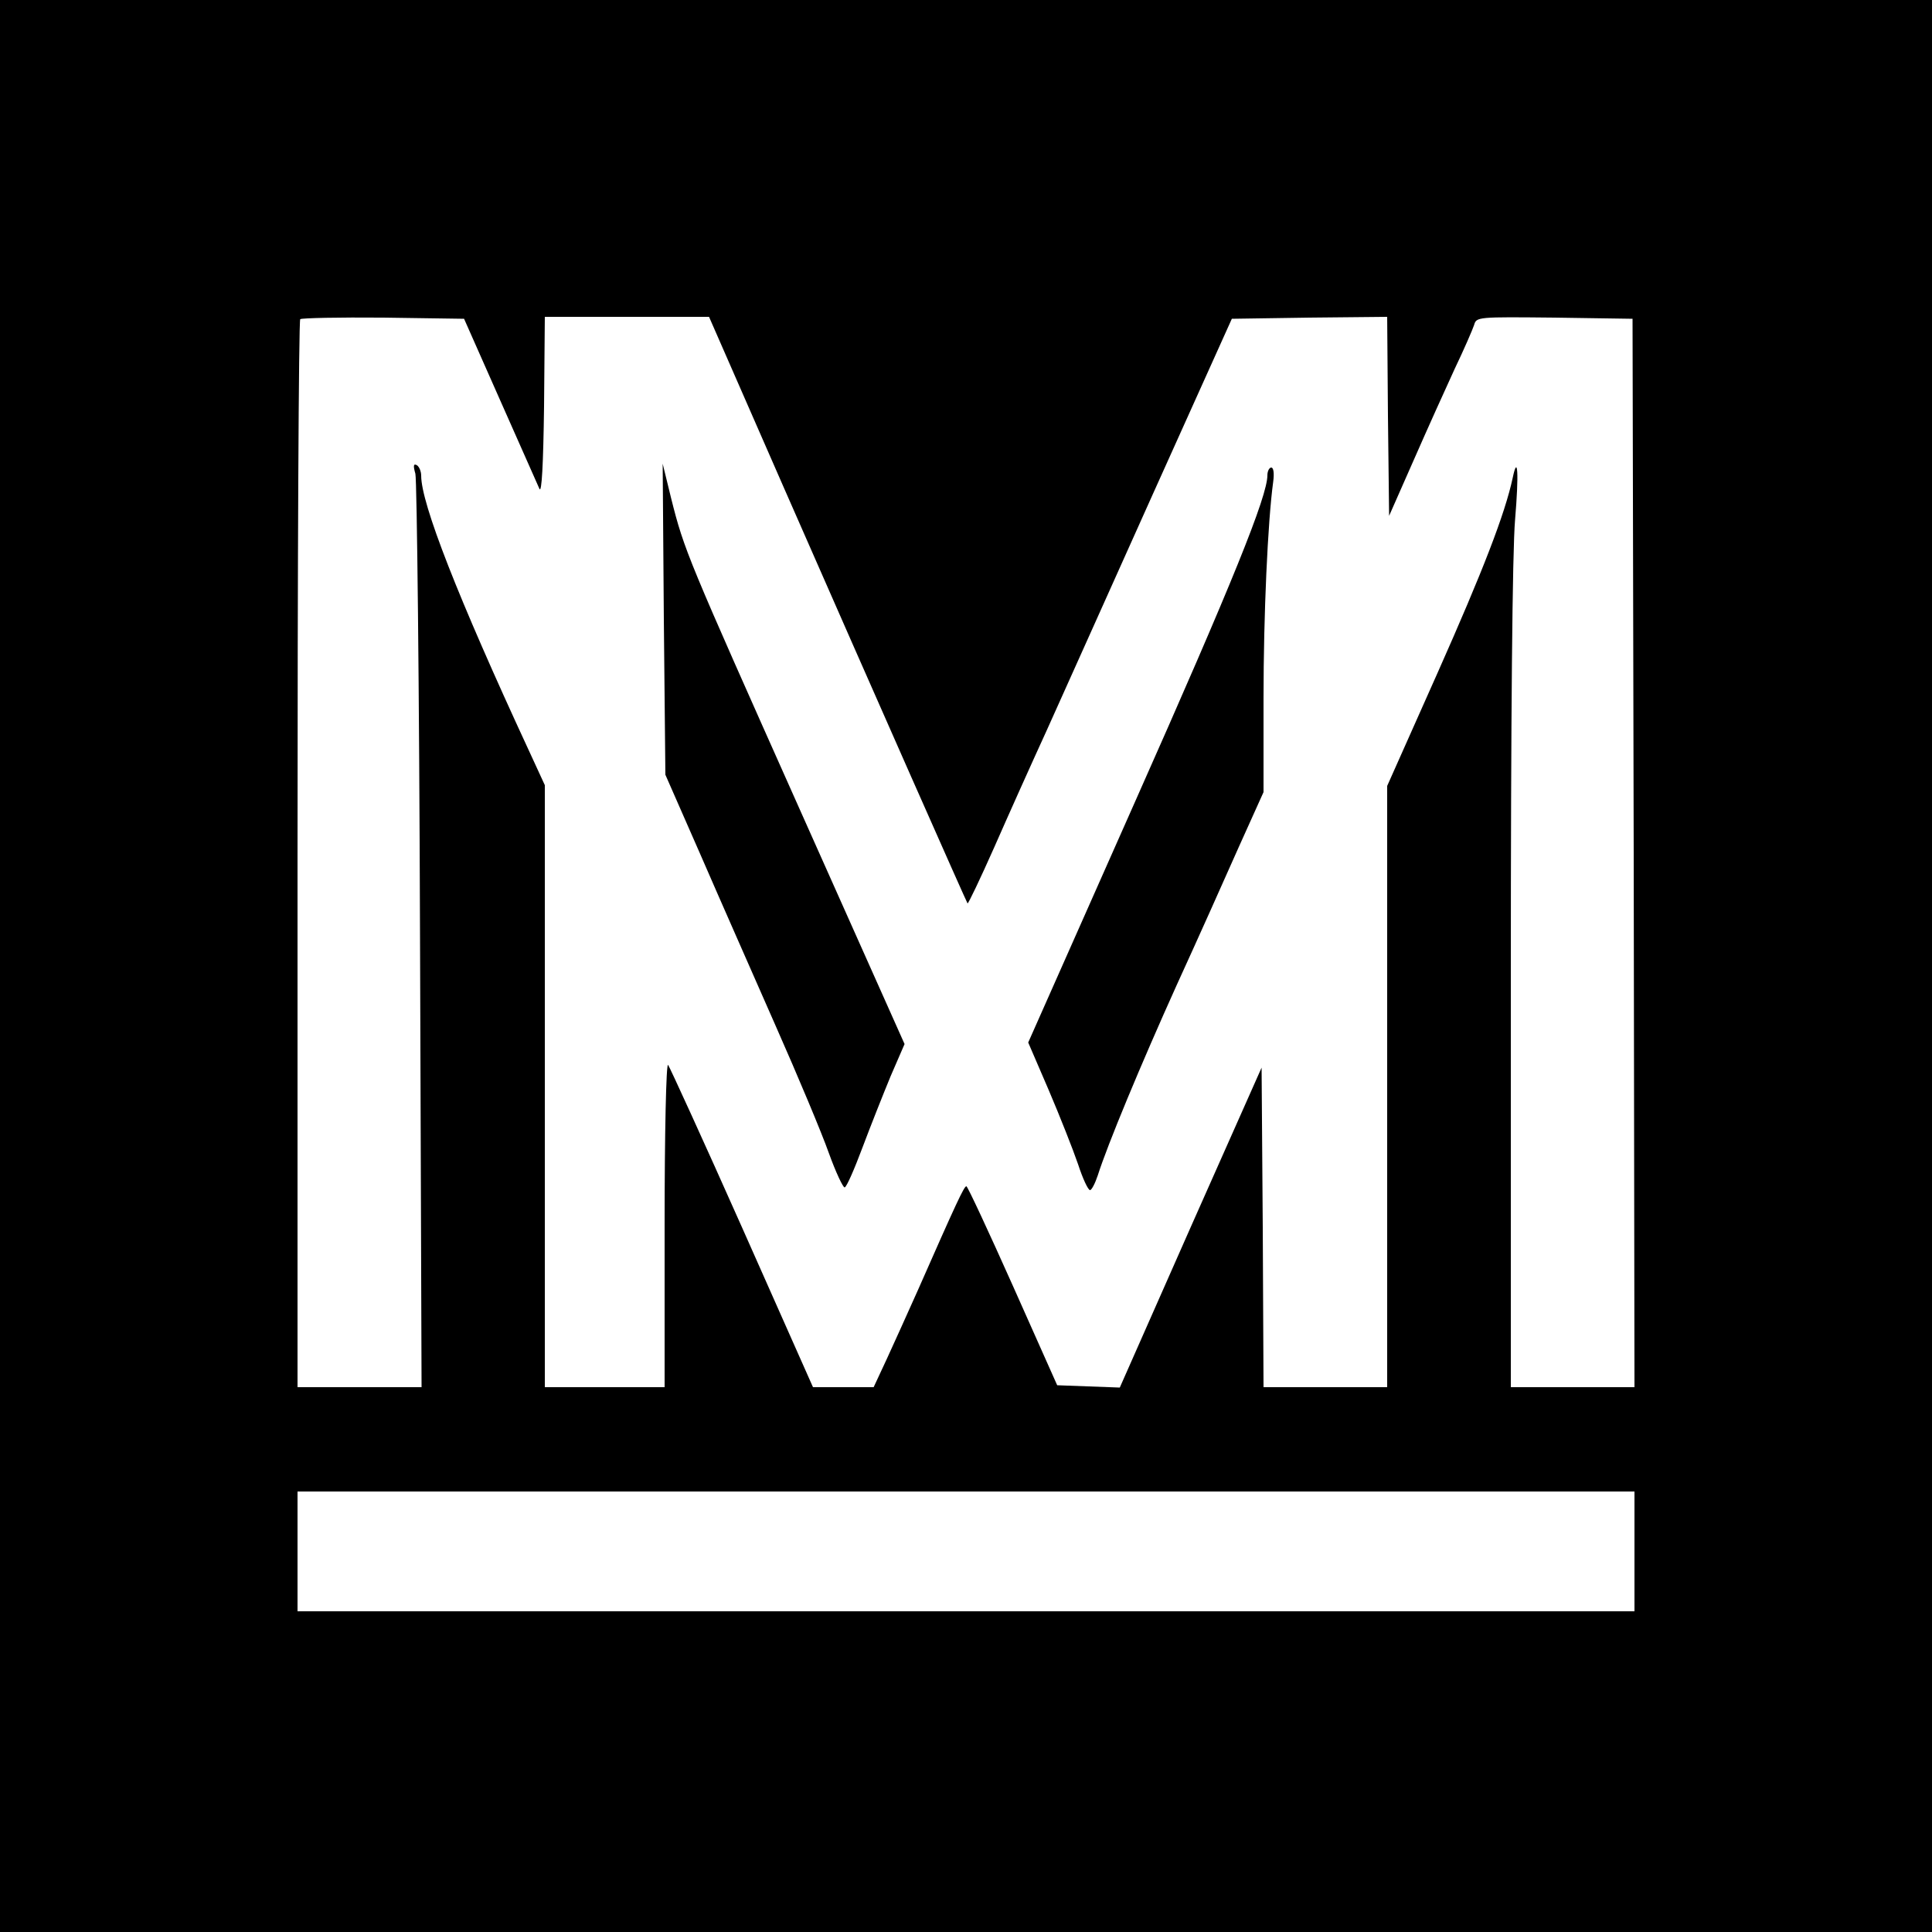
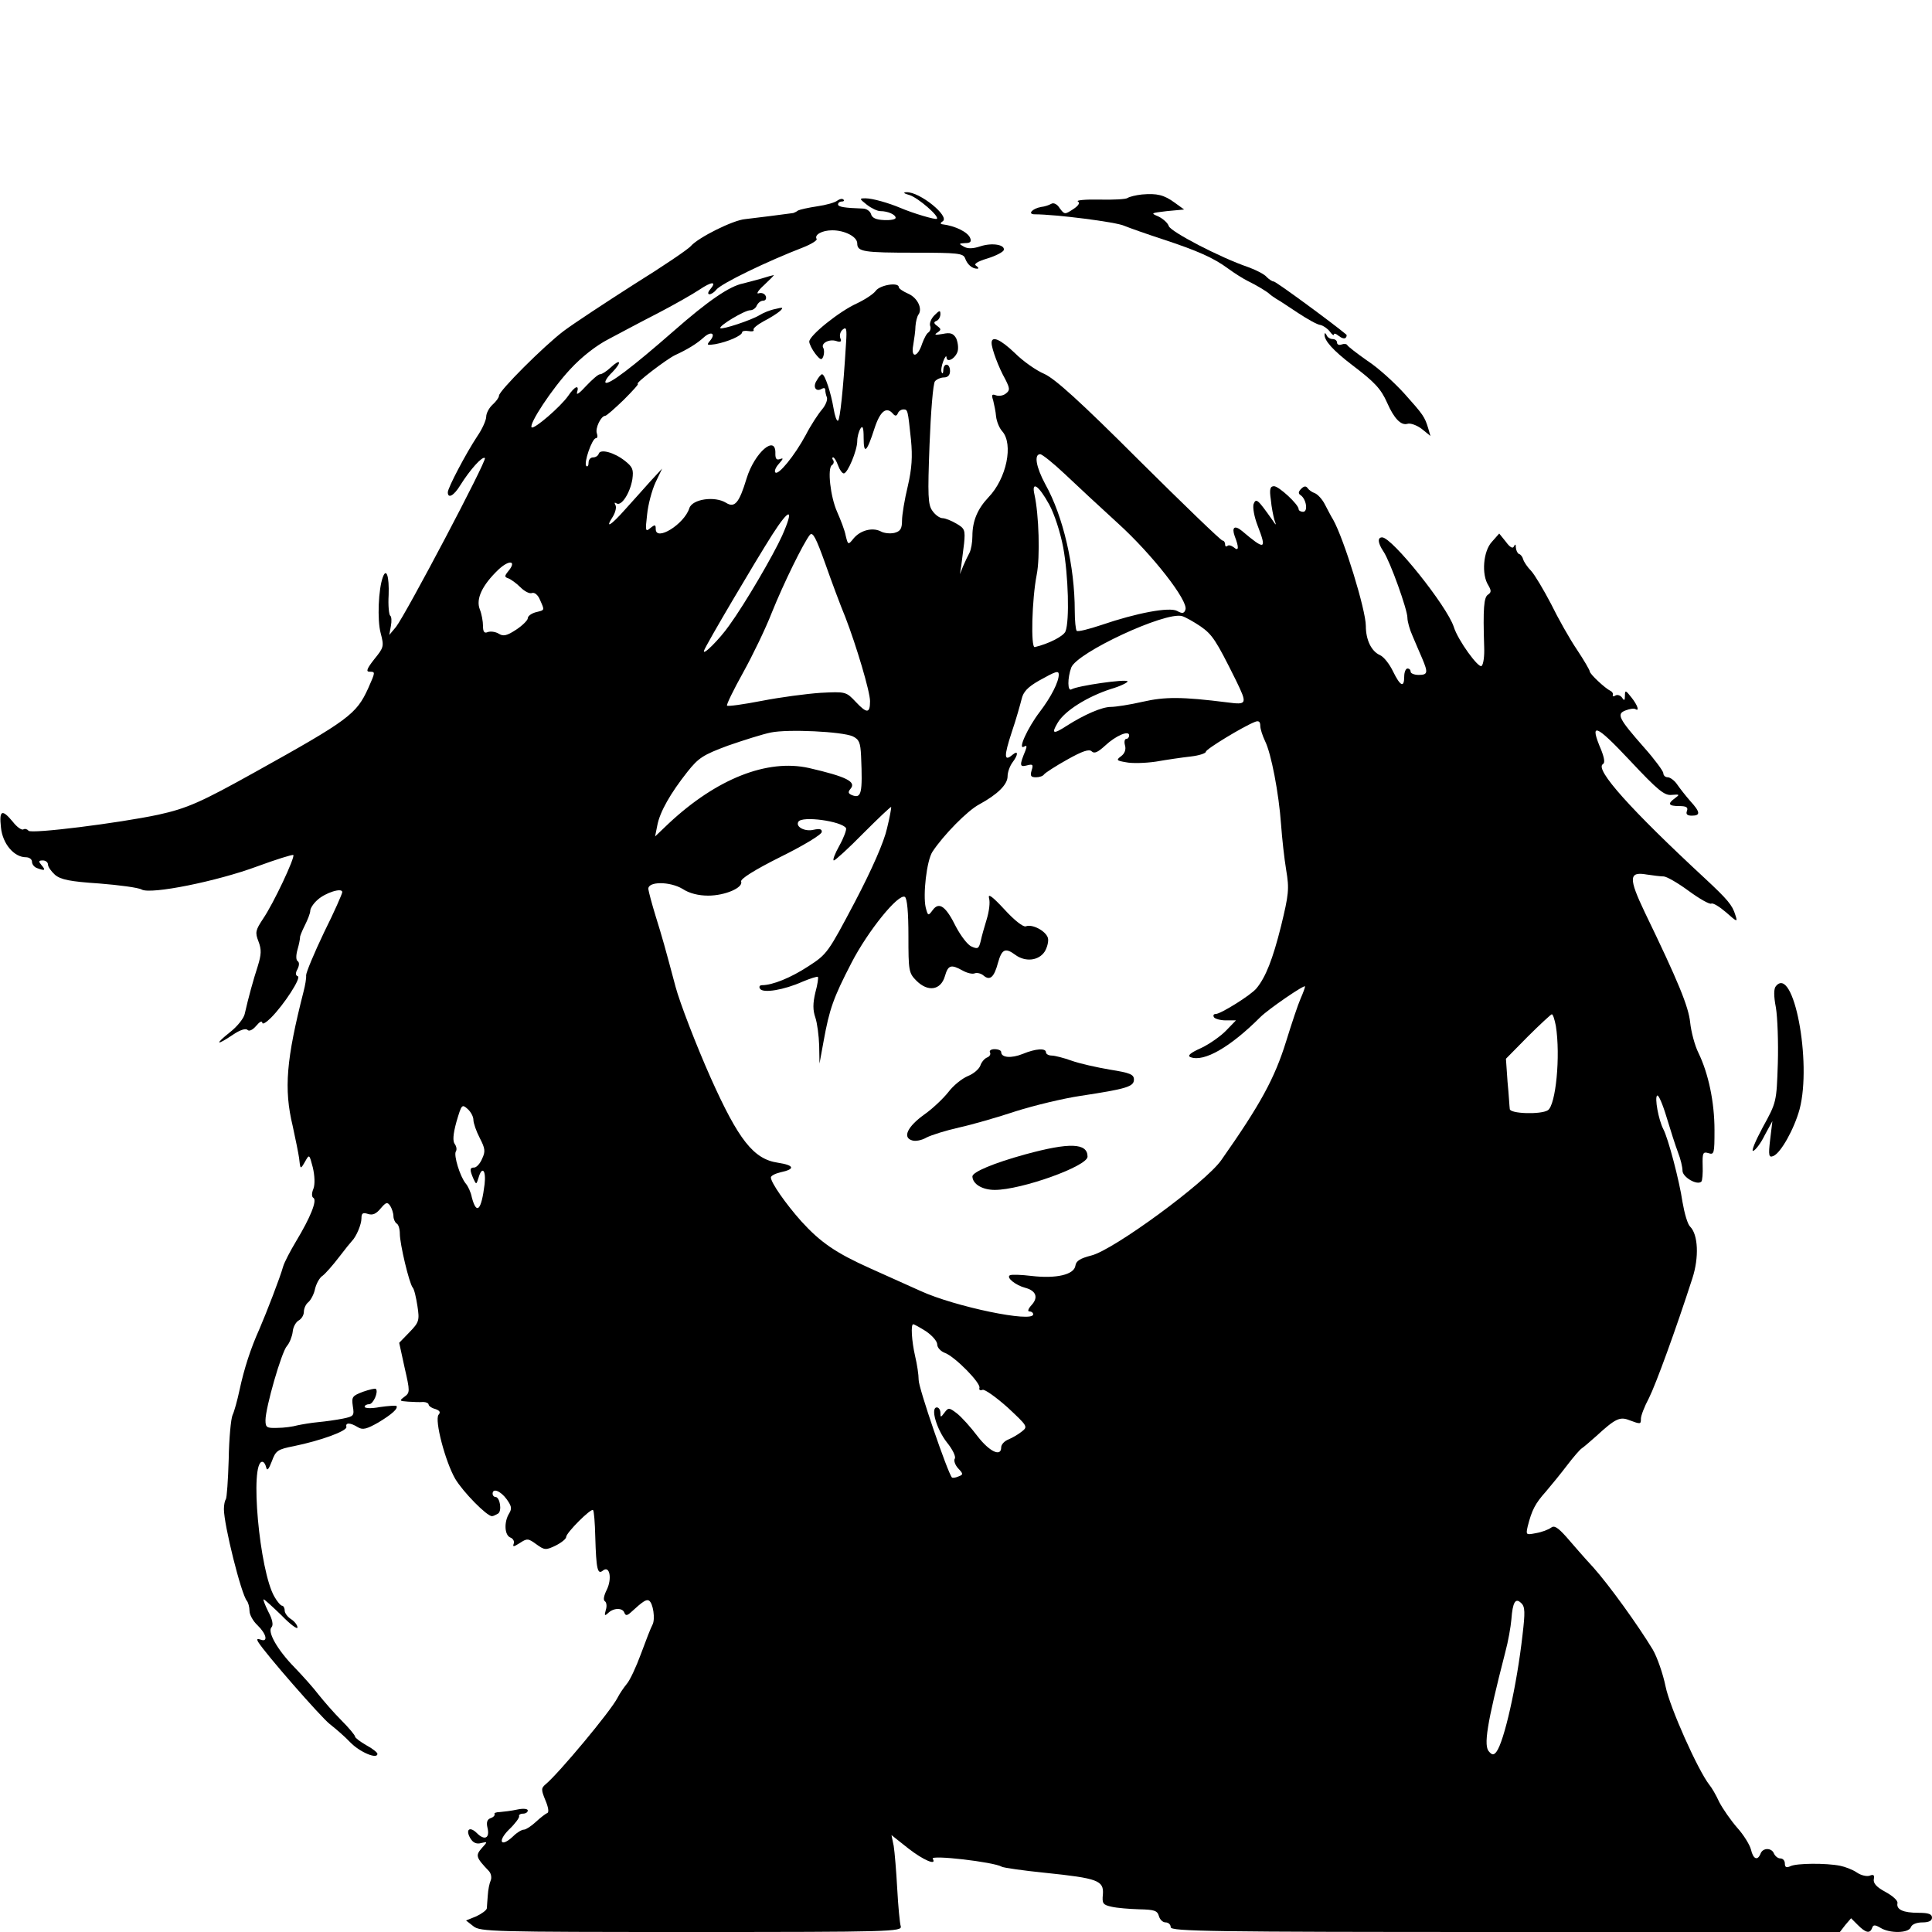
- <svg xmlns="http://www.w3.org/2000/svg" version="1.0" width="500pt" height="500pt" viewBox="0 0 500 500" preserveAspectRatio="xMidYMid meet">
-   <g transform="translate(0,500) scale(0.1,-0.1)" fill="#000000" stroke="none">
-     <path d="M0 2500 l0 -2500 2500 0 2500 0 0 2500 0 2500 -2500 0 -2500 0 0 -2500z m1294 1465 c51 -115 97 -219 102 -230 6 -13 10 63 12 213 l2 232 213 0 212 0 194 -443 c248 -565 472 -1071 475 -1075 2 -1 33 64 69 145 36 82 97 218 136 303 38 85 162 360 274 610 l205 455 201 3 201 2 2 -257 3 -258 64 145 c35 80 83 186 106 236 24 50 46 101 50 113 6 21 9 21 208 19 l202 -3 3 -1382 2 -1383 -160 0 -160 0 0 1059 c0 675 4 1106 11 1186 10 120 7 171 -6 109 -20 -94 -78 -243 -194 -504 l-131 -294 0 -778 0 -778 -160 0 -160 0 -2 414 -3 413 -184 -414 -183 -414 -81 3 -81 3 -115 258 c-63 141 -117 257 -120 257 -6 0 -26 -43 -126 -270 -26 -58 -62 -138 -80 -177 l-34 -73 -78 0 -79 0 -183 412 c-101 227 -188 417 -192 422 -5 6 -9 -178 -9 -412 l0 -422 -155 0 -155 0 0 779 0 779 -41 89 c-185 399 -279 640 -279 712 0 11 -5 23 -11 27 -9 5 -10 -1 -4 -22 4 -16 10 -554 12 -1196 l4 -1168 -160 0 -161 0 0 1378 c0 758 3 1382 7 1386 4 3 101 5 215 4 l209 -3 93 -210z m2936 -2980 l0 -155 -1730 0 -1730 0 0 155 0 155 1730 0 1730 0 0 -155z" />
-     <path d="M1718 3397 l4 -402 90 -205 c49 -113 137 -312 195 -444 58 -131 120 -279 138 -330 18 -50 37 -90 41 -89 5 1 25 47 46 103 21 56 54 139 73 185 l36 83 -272 609 c-291 652 -298 668 -332 803 l-22 90 3 -403z" />
-     <path d="M3280 3770 c0 -54 -90 -277 -343 -846 l-276 -622 53 -123 c29 -68 63 -154 76 -192 12 -37 26 -67 31 -67 4 0 13 17 20 38 25 79 111 286 204 492 54 118 126 279 161 358 l64 142 0 243 c0 217 11 458 25 560 3 22 1 37 -5 37 -5 0 -10 -9 -10 -20z" />
+ <svg xmlns="http://www.w3.org/2000/svg" version="1.0" width="604pt" height="604pt" viewBox="0 0 604 604" preserveAspectRatio="xMidYMid meet">
+   <g transform="translate(0,604) scale(0.1,-0.1)" fill="#000000" stroke="none">
+     <path d="M2844 5430 c27 -9 93 -66 85 -74 -4 -4 -77 18 -114 34 -38 16 -88 30 -109 30 -20 0 -20 -1 4 -20 14 -11 33 -20 42 -20 24 0 48 -11 48 -21 0 -5 -16 -8 -36 -7 -26 1 -38 7 -41 19 -3 9 -14 17 -26 17 -56 2 -77 5 -77 13 0 5 5 9 12 9 6 0 8 3 5 6 -4 4 -12 2 -19 -3 -7 -6 -35 -14 -63 -18 -27 -4 -54 -10 -60 -13 -5 -4 -12 -7 -15 -8 -21 -3 -122 -16 -150 -19 -38 -3 -146 -57 -170 -84 -8 -10 -88 -64 -178 -120 -89 -57 -188 -122 -220 -146 -63 -48 -202 -187 -202 -202 0 -6 -9 -18 -20 -28 -11 -10 -20 -27 -20 -38 0 -10 -12 -38 -28 -61 -35 -53 -92 -161 -92 -175 0 -21 19 -11 39 22 30 48 69 92 77 85 7 -7 -247 -488 -278 -528 l-21 -25 5 28 c3 15 2 30 -2 32 -4 3 -7 32 -5 65 2 58 -7 86 -18 56 -14 -37 -18 -134 -7 -175 11 -42 10 -45 -20 -82 -22 -28 -27 -39 -15 -39 19 0 19 0 -4 -52 -37 -81 -61 -99 -354 -262 -167 -93 -211 -113 -302 -133 -122 -26 -399 -61 -406 -50 -4 5 -11 7 -16 4 -5 -3 -20 7 -33 24 -34 41 -43 36 -37 -18 5 -51 41 -93 78 -93 10 0 19 -6 19 -14 0 -8 7 -17 16 -20 24 -9 28 -7 14 9 -10 12 -10 15 4 15 9 0 16 -6 16 -13 0 -7 10 -21 22 -32 18 -15 47 -21 138 -27 63 -5 123 -13 133 -19 29 -16 236 26 360 72 60 22 111 38 114 36 6 -7 -62 -152 -95 -200 -23 -35 -25 -42 -14 -70 10 -26 9 -41 -2 -77 -14 -43 -29 -97 -41 -150 -3 -14 -24 -40 -46 -57 -49 -39 -43 -43 9 -8 22 15 40 21 46 15 5 -5 16 0 27 13 10 12 18 17 19 10 0 -7 12 0 27 15 41 41 96 126 84 130 -7 2 -8 10 -1 22 6 12 6 21 1 25 -6 3 -6 18 -1 36 5 17 8 34 8 38 -1 3 6 20 15 38 9 18 17 38 17 46 0 7 10 23 23 34 24 22 77 39 77 24 0 -5 -25 -62 -57 -126 -31 -65 -56 -125 -56 -134 1 -9 -3 -32 -8 -51 -54 -212 -62 -304 -34 -420 9 -41 18 -86 20 -100 4 -37 4 -37 19 -11 13 23 13 23 24 -19 6 -26 7 -52 2 -66 -6 -14 -6 -26 0 -29 12 -8 -10 -62 -54 -135 -18 -30 -37 -66 -41 -80 -9 -33 -52 -144 -74 -195 -28 -62 -48 -125 -62 -190 -7 -33 -17 -69 -22 -79 -5 -11 -11 -73 -12 -138 -2 -66 -6 -122 -9 -125 -3 -4 -6 -17 -6 -31 0 -49 54 -266 72 -287 4 -5 8 -19 8 -31 0 -12 11 -32 25 -45 28 -27 34 -54 10 -45 -11 4 -13 2 -8 -7 21 -35 196 -235 224 -257 18 -14 47 -39 64 -57 30 -31 85 -54 85 -36 0 4 -16 17 -35 27 -19 11 -35 23 -35 27 0 4 -19 27 -43 51 -24 24 -55 60 -71 80 -15 20 -49 58 -75 85 -54 55 -86 112 -72 126 6 6 3 24 -10 48 -11 22 -17 39 -15 39 3 0 28 -23 56 -50 27 -28 50 -45 50 -38 0 7 -9 19 -20 26 -11 7 -20 19 -20 27 0 8 -4 15 -8 15 -4 0 -15 12 -24 28 -47 80 -78 422 -38 422 5 0 10 -8 12 -17 3 -13 8 -7 18 19 12 33 18 37 69 47 83 17 166 47 164 60 -4 14 12 14 36 -1 15 -9 27 -6 64 15 43 26 63 44 56 52 -2 1 -25 0 -52 -4 -26 -5 -47 -4 -47 1 0 4 6 8 14 8 13 0 30 39 21 48 -2 2 -20 -2 -40 -9 -34 -13 -36 -16 -32 -45 5 -30 3 -32 -31 -39 -20 -4 -55 -9 -77 -11 -22 -2 -51 -7 -65 -10 -14 -4 -42 -8 -63 -8 -33 -1 -37 1 -37 24 0 39 50 213 67 232 8 9 16 29 18 44 1 15 10 31 19 36 9 5 16 17 16 27 0 10 6 24 14 30 8 7 18 26 21 42 4 16 14 35 24 41 9 7 32 33 51 58 19 25 37 47 40 50 14 14 30 52 30 71 0 16 4 19 20 14 15 -5 26 0 40 17 17 20 21 21 30 8 5 -8 10 -23 10 -32 0 -9 5 -20 10 -23 6 -3 10 -18 10 -32 0 -32 29 -154 40 -168 5 -5 11 -32 15 -58 7 -45 5 -51 -25 -82 l-32 -33 17 -78 c17 -74 17 -78 -1 -91 -16 -12 -16 -13 12 -15 16 -1 37 -2 47 -1 9 0 17 -4 17 -8 0 -4 9 -11 21 -14 14 -5 17 -10 10 -18 -13 -17 21 -146 52 -200 25 -42 99 -117 115 -117 4 0 12 4 19 8 13 8 6 52 -8 52 -5 0 -9 5 -9 10 0 19 25 9 44 -17 15 -21 17 -29 8 -44 -17 -27 -15 -69 4 -76 8 -3 13 -12 10 -19 -4 -11 0 -10 19 2 23 15 26 15 52 -4 25 -18 29 -19 60 -4 18 9 33 21 33 27 0 13 78 91 84 84 3 -2 6 -40 7 -84 3 -101 7 -119 24 -105 21 17 29 -25 12 -60 -9 -18 -12 -32 -6 -36 5 -3 7 -15 3 -27 -5 -18 -4 -20 7 -10 17 17 46 17 51 1 4 -10 9 -9 21 2 37 34 48 41 56 36 13 -8 20 -58 11 -75 -5 -9 -21 -50 -36 -91 -15 -41 -35 -84 -45 -95 -9 -11 -22 -30 -28 -42 -21 -42 -185 -238 -225 -271 -14 -12 -15 -16 -1 -50 9 -21 12 -38 6 -40 -5 -2 -21 -14 -36 -28 -14 -13 -31 -24 -37 -24 -7 0 -22 -9 -34 -21 -38 -36 -50 -16 -13 21 19 18 33 37 32 42 -2 4 4 8 12 8 8 0 15 4 15 10 0 5 -13 7 -32 3 -18 -4 -43 -7 -55 -8 -11 0 -19 -3 -17 -6 2 -4 -3 -10 -12 -13 -11 -4 -14 -13 -10 -30 8 -33 -9 -41 -33 -17 -23 23 -37 11 -20 -17 8 -13 19 -18 33 -14 21 5 21 5 2 -16 -20 -23 -18 -29 22 -71 7 -7 10 -21 6 -30 -4 -9 -8 -29 -9 -46 -1 -16 -3 -35 -3 -41 -1 -6 -16 -17 -33 -25 l-32 -13 23 -18 c21 -17 59 -18 682 -18 623 0 659 1 654 18 -3 9 -8 62 -11 117 -3 55 -8 115 -11 134 l-7 34 53 -42 c46 -36 90 -55 76 -32 -9 13 191 -10 216 -25 5 -3 66 -12 136 -19 164 -17 183 -24 180 -67 -3 -29 0 -33 27 -39 17 -4 55 -7 86 -8 48 -1 57 -4 62 -21 3 -11 12 -20 21 -20 9 0 16 -7 16 -15 0 -13 123 -15 1046 -15 l1046 0 17 22 18 21 21 -21 c25 -25 38 -28 45 -9 3 10 9 10 26 0 29 -18 88 -17 95 2 3 9 18 15 36 15 20 0 30 5 30 15 0 11 -11 15 -42 15 -48 0 -70 10 -66 30 2 8 -15 23 -37 35 -28 15 -39 27 -37 40 3 13 -1 16 -13 11 -9 -3 -27 1 -40 10 -13 9 -37 18 -52 21 -45 9 -136 8 -155 -1 -13 -6 -18 -4 -18 8 0 9 -6 16 -14 16 -8 0 -16 7 -20 15 -7 19 -35 19 -42 0 -9 -23 -23 -18 -30 13 -4 15 -23 46 -43 68 -20 23 -45 59 -56 80 -10 22 -24 46 -31 54 -36 46 -124 243 -137 308 -8 39 -26 91 -40 115 -46 76 -136 201 -186 257 -28 30 -65 73 -84 95 -27 30 -38 37 -48 29 -8 -6 -29 -14 -47 -17 -31 -6 -32 -6 -26 21 13 51 23 71 57 109 18 21 48 58 67 83 19 25 39 48 45 52 5 3 26 21 45 38 60 55 74 62 104 50 35 -13 36 -13 36 5 0 9 11 38 25 64 22 44 84 214 136 375 21 65 18 136 -7 161 -8 7 -18 42 -24 77 -10 68 -45 200 -60 228 -15 29 -28 100 -19 105 4 3 17 -27 29 -67 12 -40 28 -90 36 -111 8 -20 14 -46 14 -57 0 -20 46 -47 59 -34 3 3 5 26 4 50 -1 40 1 44 18 39 18 -6 19 -1 19 72 0 88 -19 177 -50 241 -12 24 -23 67 -26 95 -5 50 -37 128 -142 345 -51 107 -50 128 6 118 20 -3 44 -6 53 -6 9 0 44 -20 78 -45 34 -25 66 -43 71 -40 5 3 25 -9 46 -27 35 -31 37 -32 29 -8 -9 30 -24 48 -95 114 -232 215 -345 341 -319 357 7 4 5 18 -5 44 -38 89 -19 83 89 -32 89 -95 109 -111 132 -108 24 2 25 1 10 -10 -25 -18 -21 -25 13 -25 22 0 28 -4 24 -15 -4 -10 0 -15 15 -15 28 0 27 11 -5 46 -14 16 -32 39 -41 52 -8 12 -22 22 -29 22 -8 0 -14 6 -14 13 0 6 -27 43 -60 80 -80 91 -87 105 -58 116 13 5 26 7 31 4 13 -8 7 12 -13 37 -18 23 -20 23 -20 5 0 -15 -2 -17 -9 -6 -5 7 -14 10 -20 7 -6 -4 -10 -4 -9 1 2 4 -1 10 -7 13 -17 8 -65 53 -65 61 0 4 -18 35 -40 68 -23 34 -59 98 -81 143 -23 44 -51 91 -62 103 -12 12 -23 29 -25 36 -2 8 -8 16 -13 17 -5 2 -9 11 -10 20 0 11 -2 12 -6 4 -3 -8 -12 -4 -25 14 l-21 26 -23 -26 c-27 -29 -33 -102 -11 -136 10 -17 9 -22 -1 -29 -13 -8 -16 -42 -12 -165 1 -26 -2 -52 -8 -58 -9 -9 -74 80 -87 122 -21 65 -193 280 -224 280 -15 0 -14 -17 4 -44 21 -31 75 -182 75 -207 0 -12 7 -37 16 -57 9 -21 22 -52 30 -70 19 -45 18 -52 -11 -52 -14 0 -25 5 -25 10 0 6 -4 10 -10 10 -5 0 -10 -11 -10 -25 0 -36 -12 -31 -35 16 -11 23 -29 46 -41 51 -27 12 -44 48 -44 91 0 50 -68 271 -102 332 -7 11 -18 33 -26 48 -8 16 -22 31 -31 35 -9 3 -19 10 -23 16 -5 7 -11 7 -20 -2 -9 -9 -10 -15 -2 -20 18 -12 24 -52 8 -52 -8 0 -14 4 -14 8 0 15 -62 72 -77 72 -12 0 -15 -9 -10 -42 2 -24 8 -52 11 -63 7 -19 6 -19 -6 -1 -46 65 -51 70 -59 50 -3 -11 2 -40 13 -68 29 -75 23 -77 -49 -16 -23 19 -33 12 -23 -16 14 -36 13 -49 -3 -35 -8 6 -17 8 -20 4 -4 -3 -7 -1 -7 5 0 7 -4 12 -8 12 -5 0 -122 113 -260 250 -186 186 -264 256 -297 271 -26 11 -67 40 -92 65 -46 44 -73 55 -73 32 0 -18 22 -77 43 -114 14 -28 15 -34 2 -44 -8 -7 -22 -9 -31 -6 -13 5 -15 2 -9 -16 3 -13 8 -35 9 -50 2 -16 10 -36 19 -46 36 -40 14 -148 -43 -207 -34 -36 -50 -74 -50 -121 0 -19 -4 -42 -9 -52 -5 -9 -14 -28 -20 -42 l-10 -25 4 25 c2 14 6 46 9 71 4 42 2 47 -24 62 -15 9 -35 17 -43 17 -9 0 -23 10 -32 23 -14 19 -15 47 -9 207 4 102 11 191 17 198 5 6 18 12 28 12 12 0 19 7 19 20 0 25 -20 27 -21 3 0 -10 -3 -13 -5 -7 -3 6 0 22 5 35 5 13 10 19 10 12 1 -19 28 -4 35 19 3 12 0 30 -5 41 -9 15 -18 18 -42 13 -23 -4 -28 -3 -17 4 13 9 13 11 0 21 -11 8 -12 12 -2 16 6 2 12 12 12 21 0 13 -3 12 -19 -4 -10 -10 -16 -25 -13 -33 3 -7 0 -16 -5 -20 -6 -3 -14 -19 -20 -35 -14 -44 -36 -47 -28 -5 3 19 7 45 7 59 1 14 5 30 9 36 14 18 -2 53 -32 66 -16 7 -29 16 -29 20 0 17 -59 7 -72 -11 -7 -10 -33 -27 -58 -39 -56 -25 -150 -101 -150 -120 0 -7 9 -25 19 -38 16 -20 20 -21 25 -8 3 9 3 20 0 26 -9 14 17 29 40 22 14 -5 18 -2 13 9 -3 9 0 21 8 27 11 9 13 2 10 -42 -9 -150 -19 -239 -25 -243 -4 -3 -10 14 -14 38 -8 48 -27 107 -36 107 -3 0 -11 -9 -17 -20 -13 -20 -2 -37 17 -25 6 3 10 2 10 -4 0 -5 2 -16 5 -23 3 -8 -4 -25 -15 -38 -12 -14 -35 -49 -51 -80 -35 -65 -86 -127 -95 -117 -4 4 1 16 11 27 14 16 15 19 4 15 -11 -4 -15 0 -15 16 3 63 -65 5 -90 -77 -23 -76 -37 -93 -64 -76 -35 22 -106 12 -115 -17 -16 -50 -105 -105 -105 -65 0 14 -2 15 -17 3 -15 -13 -16 -9 -10 42 3 31 15 76 26 100 l21 44 -37 -40 c-19 -22 -55 -61 -78 -87 -46 -52 -65 -63 -39 -23 8 13 12 30 8 36 -4 8 -3 9 4 5 15 -9 42 33 49 76 4 30 1 38 -23 57 -34 27 -77 38 -82 23 -2 -7 -10 -12 -18 -12 -8 0 -14 -7 -14 -17 0 -9 -3 -13 -7 -10 -9 9 18 87 30 87 5 0 6 7 3 15 -6 16 13 55 26 55 4 0 30 23 58 50 28 28 48 50 44 50 -11 0 91 78 117 90 37 17 67 35 89 55 23 21 39 13 20 -10 -12 -14 -10 -15 16 -11 39 7 84 27 84 37 0 4 9 6 20 4 11 -2 18 -1 16 4 -3 4 12 16 32 27 20 10 43 25 51 32 11 11 9 12 -15 6 -16 -3 -38 -12 -49 -19 -26 -16 -117 -46 -123 -41 -6 7 76 56 93 56 9 0 18 7 21 15 4 8 12 15 20 15 7 0 11 6 8 14 -3 8 -13 12 -22 9 -9 -3 -2 9 17 26 18 17 32 31 30 31 -2 0 -20 -5 -39 -11 -19 -5 -45 -12 -56 -15 -43 -8 -111 -55 -218 -149 -128 -112 -204 -170 -213 -161 -3 3 6 18 21 32 31 32 27 45 -5 15 -13 -12 -27 -21 -33 -21 -6 0 -25 -17 -44 -37 -19 -21 -31 -30 -28 -20 8 26 -7 20 -28 -11 -23 -33 -106 -105 -114 -98 -9 10 63 120 121 182 35 38 81 74 120 94 34 18 103 55 154 81 50 26 108 59 129 73 40 27 56 27 34 1 -7 -8 -8 -15 -2 -15 5 0 15 6 21 14 16 20 159 89 273 133 25 10 44 22 41 26 -8 13 17 27 49 27 39 0 78 -20 78 -41 0 -26 19 -29 181 -29 133 0 150 -2 156 -17 7 -20 22 -33 38 -33 6 0 4 4 -3 9 -9 5 2 13 35 23 26 8 49 20 51 26 5 17 -36 24 -73 12 -24 -8 -40 -8 -52 -1 -16 9 -16 10 4 11 16 0 21 4 16 16 -7 18 -46 38 -88 43 -6 1 -5 5 2 9 24 15 -72 93 -113 91 -12 0 -9 -4 10 -9z m-51 -685 c6 -6 10 -6 14 3 2 6 10 12 17 12 14 0 14 0 24 -95 5 -52 3 -89 -10 -145 -10 -41 -18 -90 -18 -107 0 -26 -5 -34 -24 -39 -13 -3 -33 -1 -43 5 -26 13 -64 3 -85 -23 -16 -20 -17 -20 -24 9 -3 17 -16 50 -27 75 -21 47 -31 137 -16 146 5 3 7 10 4 15 -4 5 -4 9 0 9 3 0 10 -11 15 -25 5 -14 13 -25 18 -25 12 0 42 72 42 101 0 13 5 31 10 39 7 11 10 3 10 -29 0 -54 10 -45 34 30 18 55 38 70 59 44z m536 -187 c37 -35 111 -104 166 -154 107 -97 221 -243 211 -270 -4 -12 -10 -13 -26 -4 -24 13 -126 -6 -237 -44 -39 -13 -74 -22 -77 -18 -3 3 -6 31 -6 63 0 138 -36 295 -92 395 -29 54 -36 94 -16 94 6 0 41 -28 77 -62z m-49 -95 c16 -29 35 -87 44 -135 16 -87 20 -229 7 -262 -6 -15 -53 -39 -96 -49 -13 -3 -9 149 6 226 11 55 7 188 -7 251 -10 44 13 29 46 -31z m-835 -98 c-27 -60 -115 -211 -165 -280 -30 -43 -85 -98 -79 -79 6 18 159 277 213 362 55 86 70 85 31 -3z m198 -255 c34 -88 77 -232 77 -262 0 -39 -10 -39 -44 -3 -31 33 -32 33 -111 29 -44 -3 -127 -14 -183 -25 -57 -11 -106 -18 -109 -15 -3 2 20 49 50 103 30 54 71 139 90 188 37 92 99 218 119 243 9 10 19 -9 48 -90 20 -57 48 -132 63 -168z m-1055 143 c-11 -14 -11 -17 1 -21 8 -3 25 -15 38 -28 13 -13 29 -21 36 -18 8 3 19 -6 25 -21 15 -34 16 -32 -13 -39 -14 -4 -25 -12 -25 -19 0 -6 -17 -23 -37 -36 -29 -19 -40 -21 -54 -12 -10 6 -25 8 -34 5 -11 -5 -15 1 -15 19 0 14 -4 37 -10 52 -13 33 8 76 58 124 35 33 59 28 30 -6z m2165 -171 c37 -26 48 -42 111 -169 36 -74 35 -77 -26 -69 -143 18 -196 18 -266 2 -39 -9 -84 -16 -99 -16 -28 0 -83 -24 -138 -59 -43 -28 -49 -25 -28 10 22 37 92 81 166 105 31 9 54 21 52 24 -5 8 -157 -14 -175 -25 -13 -8 -13 35 -1 68 18 47 293 175 346 161 11 -3 37 -18 58 -32z m-443 -151 c0 -23 -24 -70 -59 -116 -39 -51 -71 -122 -49 -109 8 5 9 1 4 -12 -19 -46 -19 -53 4 -47 19 5 21 3 15 -16 -5 -17 -2 -21 14 -21 11 0 22 4 25 9 4 5 36 26 72 46 48 27 69 34 77 26 8 -8 19 -3 42 18 33 31 75 49 75 32 0 -6 -4 -11 -9 -11 -5 0 -7 -9 -4 -20 4 -13 -1 -26 -12 -34 -16 -12 -15 -14 15 -19 18 -4 60 -3 94 2 34 6 82 13 109 16 26 3 47 10 47 15 0 8 117 79 153 93 12 5 17 1 17 -12 0 -10 7 -31 15 -48 19 -38 43 -162 50 -261 3 -42 10 -106 16 -142 10 -59 8 -76 -16 -175 -26 -104 -48 -160 -77 -195 -17 -21 -112 -80 -127 -80 -7 0 -9 -4 -6 -10 3 -5 20 -10 37 -10 l32 0 -30 -31 c-16 -17 -51 -42 -78 -55 -36 -16 -45 -25 -34 -29 42 -16 124 31 218 125 25 25 140 104 140 96 0 -3 -6 -20 -14 -38 -8 -18 -28 -78 -45 -133 -36 -116 -80 -197 -203 -372 -49 -70 -337 -281 -406 -298 -35 -9 -48 -17 -50 -32 -4 -28 -60 -41 -137 -32 -33 4 -63 5 -68 2 -12 -7 18 -31 48 -39 34 -9 42 -30 20 -54 -11 -12 -13 -20 -7 -20 7 0 12 -4 12 -9 0 -27 -245 24 -352 73 -40 18 -111 50 -158 71 -107 48 -155 81 -215 147 -49 55 -95 121 -95 137 0 5 13 12 30 16 47 10 44 22 -8 30 -76 11 -123 71 -210 265 -45 101 -97 236 -110 285 -33 124 -42 156 -62 220 -12 39 -22 77 -23 85 -3 25 67 25 107 1 21 -14 50 -21 80 -21 53 0 110 25 103 44 -3 8 41 36 123 77 71 35 129 70 129 78 1 9 -6 11 -25 7 -27 -7 -58 9 -48 25 11 19 135 2 149 -20 2 -5 -7 -30 -21 -55 -14 -25 -22 -46 -17 -46 4 0 46 38 92 85 47 47 86 84 87 82 1 -1 -4 -31 -13 -67 -9 -41 -46 -126 -100 -229 -84 -159 -87 -164 -146 -202 -55 -36 -112 -59 -145 -59 -7 0 -10 -5 -6 -11 9 -15 75 -4 133 22 24 10 46 17 48 15 2 -2 -1 -24 -8 -49 -8 -34 -8 -55 0 -78 6 -18 11 -57 12 -88 l1 -56 13 71 c18 99 30 134 87 244 51 99 147 218 167 206 7 -5 11 -48 11 -122 0 -109 1 -116 25 -140 36 -36 76 -30 89 14 10 35 19 38 55 18 14 -8 31 -12 38 -9 7 3 20 0 28 -7 20 -17 33 -5 45 40 12 43 23 48 54 25 31 -23 73 -19 92 10 8 13 13 33 10 43 -7 22 -49 44 -69 36 -8 -3 -36 19 -67 53 -38 41 -52 51 -48 35 4 -13 0 -42 -7 -65 -7 -23 -16 -54 -19 -69 -6 -24 -9 -26 -29 -17 -12 5 -33 33 -48 61 -32 65 -53 80 -73 53 -14 -19 -15 -19 -22 8 -9 40 3 146 21 174 35 53 110 129 146 148 57 31 89 62 89 88 0 13 7 32 15 43 19 25 19 40 0 24 -26 -22 -27 -5 -2 71 14 41 27 88 31 104 5 22 19 37 54 57 52 29 62 33 62 19z m-644 -193 c20 -10 24 -19 26 -62 5 -117 1 -133 -28 -122 -12 5 -14 9 -5 20 19 22 -13 38 -130 65 -130 29 -288 -33 -438 -173 l-43 -41 7 35 c8 42 41 100 94 167 35 44 49 53 127 82 49 17 109 36 134 41 54 11 222 3 256 -12z m2198 -905 c15 -94 0 -248 -25 -264 -22 -14 -119 -11 -119 4 -1 6 -3 45 -7 85 l-5 72 68 69 c38 38 72 69 75 70 4 1 9 -16 13 -36z m-3384 -294 c0 -10 9 -36 20 -57 17 -33 18 -42 7 -65 -6 -15 -18 -27 -24 -27 -15 0 -15 -7 -3 -35 9 -19 9 -19 16 3 11 38 24 24 19 -20 -10 -82 -25 -98 -40 -41 -3 16 -12 35 -19 43 -18 22 -38 88 -31 100 4 6 2 16 -3 23 -7 9 -6 30 5 70 16 54 17 56 35 40 10 -9 18 -24 18 -34z m1415 -661 c19 -13 35 -31 35 -41 0 -10 11 -22 25 -27 31 -12 112 -94 107 -109 -2 -6 2 -9 10 -6 7 2 42 -23 78 -55 62 -58 64 -60 45 -75 -11 -9 -30 -20 -42 -25 -13 -5 -23 -16 -23 -25 0 -31 -37 -13 -74 35 -21 28 -50 60 -64 71 -25 19 -27 19 -39 3 -12 -16 -13 -16 -13 -1 0 9 -5 17 -11 17 -21 0 -1 -68 31 -109 18 -22 29 -45 25 -51 -4 -6 1 -20 10 -30 17 -18 17 -20 1 -26 -9 -4 -18 -5 -20 -3 -13 14 -105 282 -104 305 0 16 -5 49 -11 74 -11 48 -14 100 -6 100 3 0 21 -10 40 -22z m1865 -948 c-18 -161 -58 -336 -82 -367 -8 -10 -13 -10 -22 0 -19 18 -8 86 50 312 9 33 17 79 19 102 4 55 13 69 31 51 12 -11 12 -30 4 -98z" />
+     <path d="M3095 2750 c3 -6 -1 -13 -9 -16 -8 -3 -18 -15 -21 -25 -4 -11 -21 -26 -39 -33 -19 -8 -46 -30 -61 -50 -15 -19 -48 -51 -75 -70 -53 -38 -69 -72 -39 -81 10 -4 31 0 46 9 16 8 61 22 101 31 41 9 121 32 178 51 57 18 148 40 202 48 145 22 167 29 167 51 0 16 -12 21 -75 31 -41 7 -95 19 -120 28 -25 9 -53 16 -62 16 -10 0 -18 5 -18 10 0 14 -32 12 -73 -5 -35 -14 -67 -12 -67 6 0 5 -9 9 -21 9 -11 0 -17 -5 -14 -10z" />
+     <path d="M3205 2431 c-98 -27 -165 -55 -165 -69 1 -24 31 -42 70 -42 83 0 290 74 290 104 0 43 -56 45 -195 7z" />
+     <path d="M3570 5432 c-19 -2 -39 -7 -45 -11 -5 -4 -45 -6 -88 -5 -44 1 -74 -2 -67 -6 7 -4 2 -13 -15 -24 -26 -17 -27 -17 -42 3 -8 13 -19 18 -26 14 -7 -4 -21 -9 -32 -10 -28 -5 -44 -23 -20 -23 64 0 255 -24 280 -36 17 -7 71 -26 120 -42 109 -36 159 -58 205 -92 19 -14 46 -31 60 -38 27 -13 62 -34 70 -42 3 -3 12 -9 21 -15 10 -5 40 -26 68 -44 29 -19 59 -36 69 -37 9 -2 22 -11 29 -20 7 -10 13 -14 13 -10 0 5 7 3 15 -4 9 -7 18 -10 22 -6 3 3 4 8 2 10 -43 36 -220 166 -227 166 -5 0 -15 7 -22 14 -6 8 -33 22 -58 31 -88 30 -241 110 -248 128 -3 10 -18 23 -32 30 -26 11 -24 11 26 17 l54 5 -29 21 c-34 25 -56 30 -103 26z" />
+     <path d="M4141 4995 c-2 -19 27 -51 86 -96 71 -54 90 -74 110 -119 21 -48 43 -71 63 -65 9 3 29 -4 45 -16 l27 -22 -7 24 c-11 36 -15 42 -75 109 -30 33 -81 80 -115 102 -33 23 -61 45 -63 49 -2 4 -10 5 -18 2 -8 -3 -14 0 -14 6 0 6 -6 11 -14 11 -8 0 -17 6 -19 13 -3 6 -6 7 -6 2z" />
+     <path d="M5552 2957 c-7 -8 -7 -31 0 -67 5 -30 8 -109 6 -175 -4 -120 -4 -121 -47 -199 -23 -43 -37 -76 -30 -74 7 2 24 24 36 49 l24 44 -7 -58 c-6 -50 -4 -57 10 -51 23 9 65 84 82 146 39 148 -19 452 -74 385z" />
  </g>
</svg>
